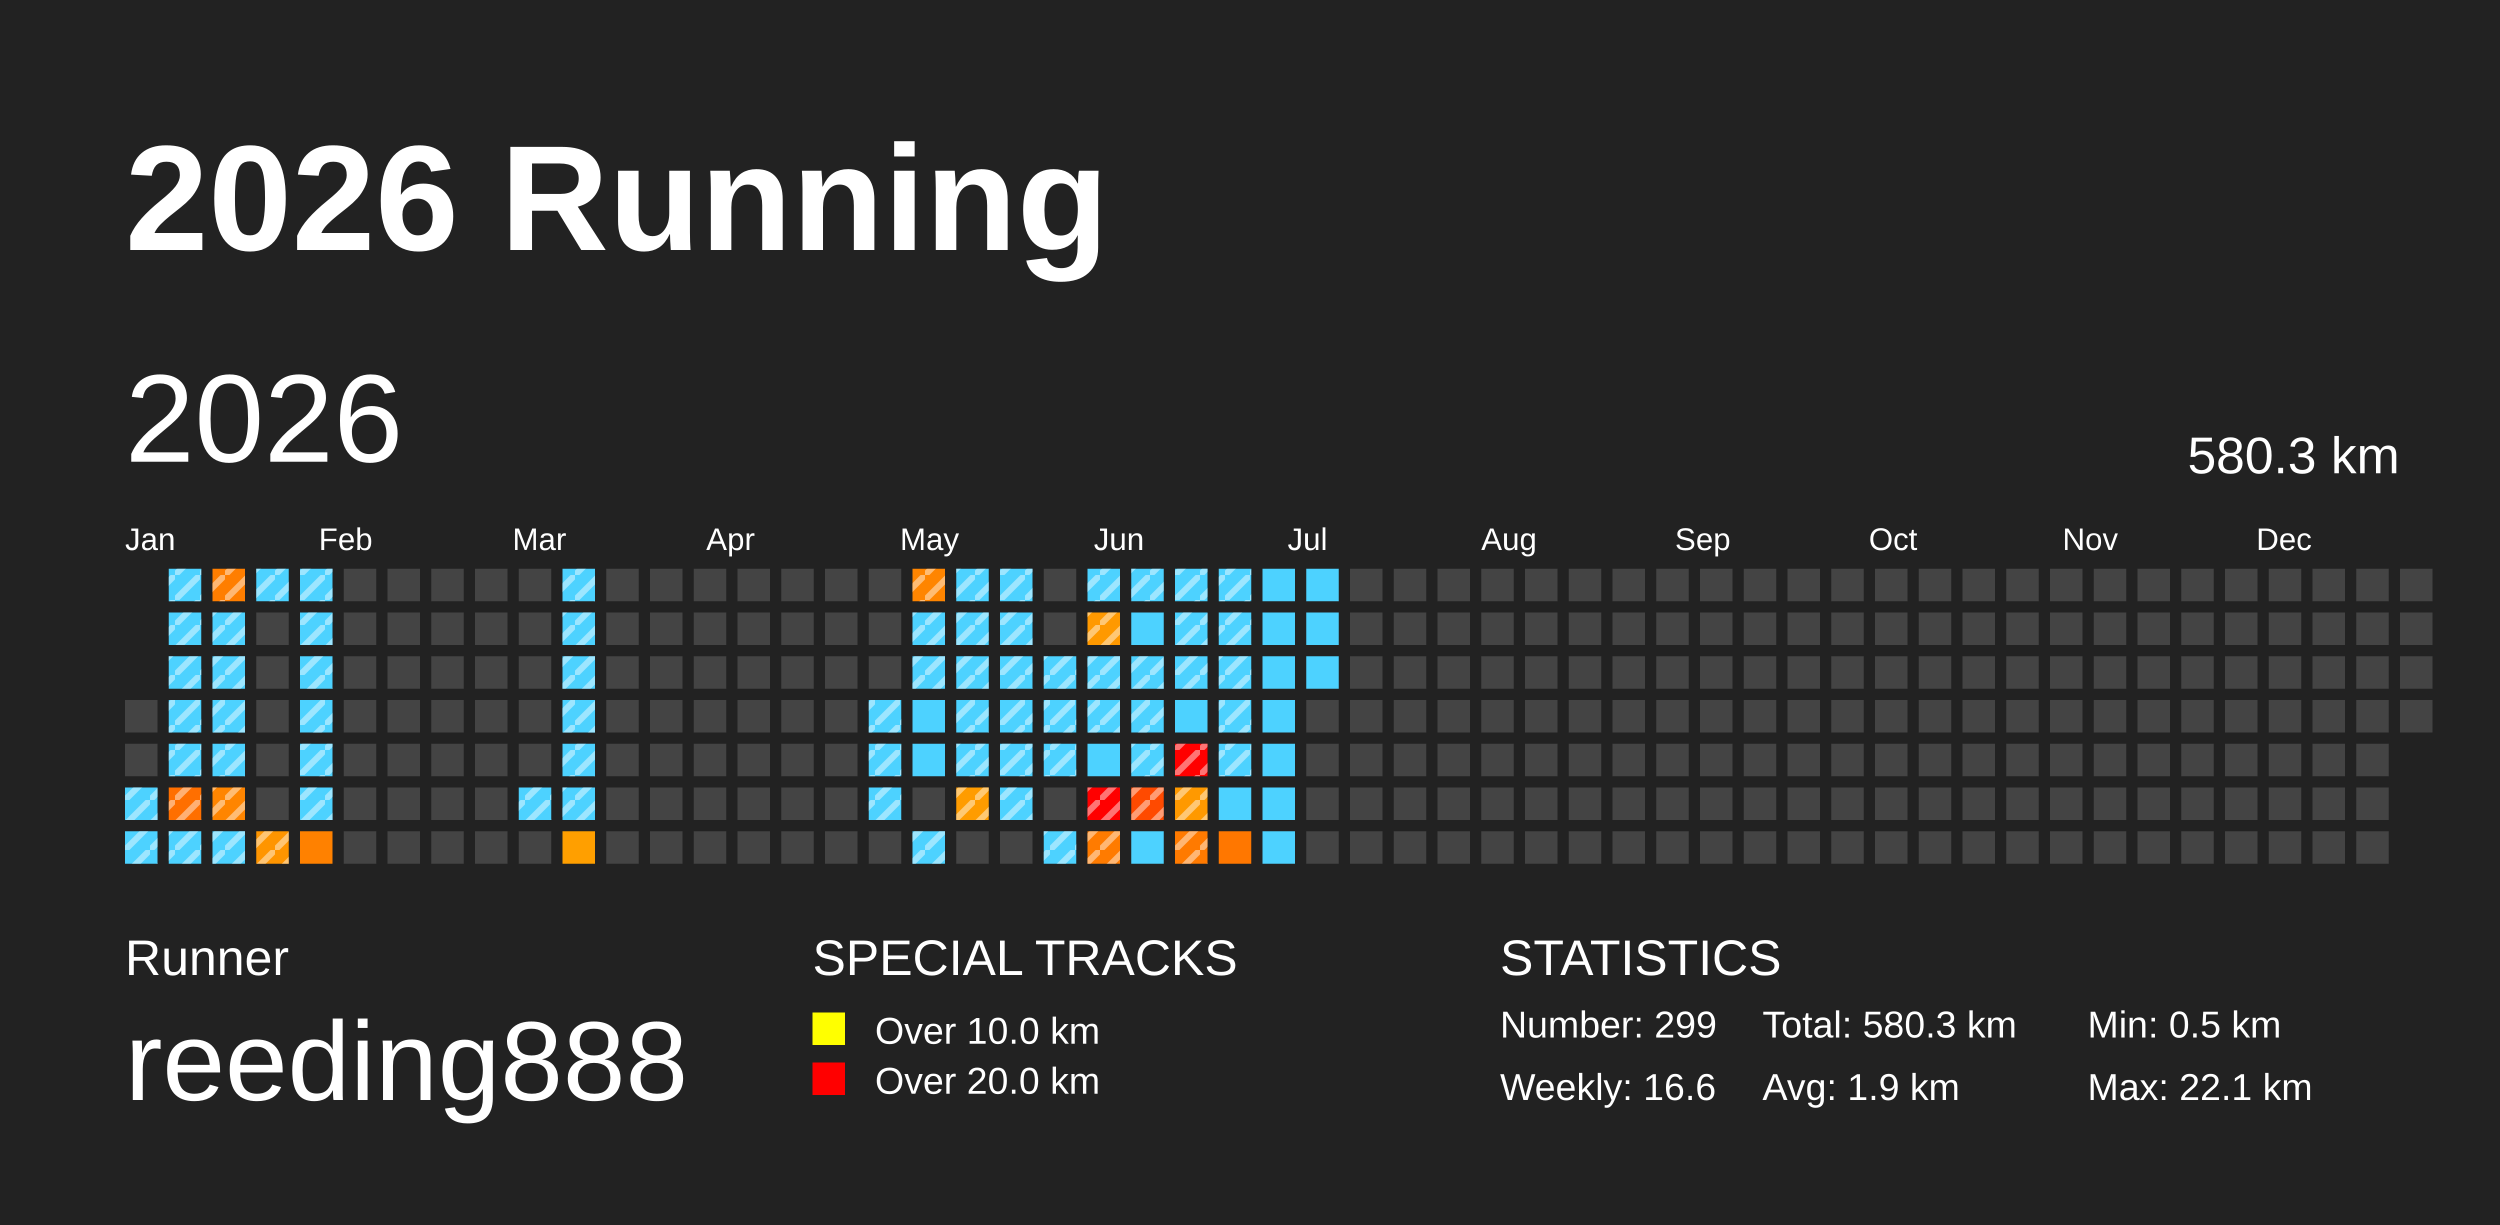
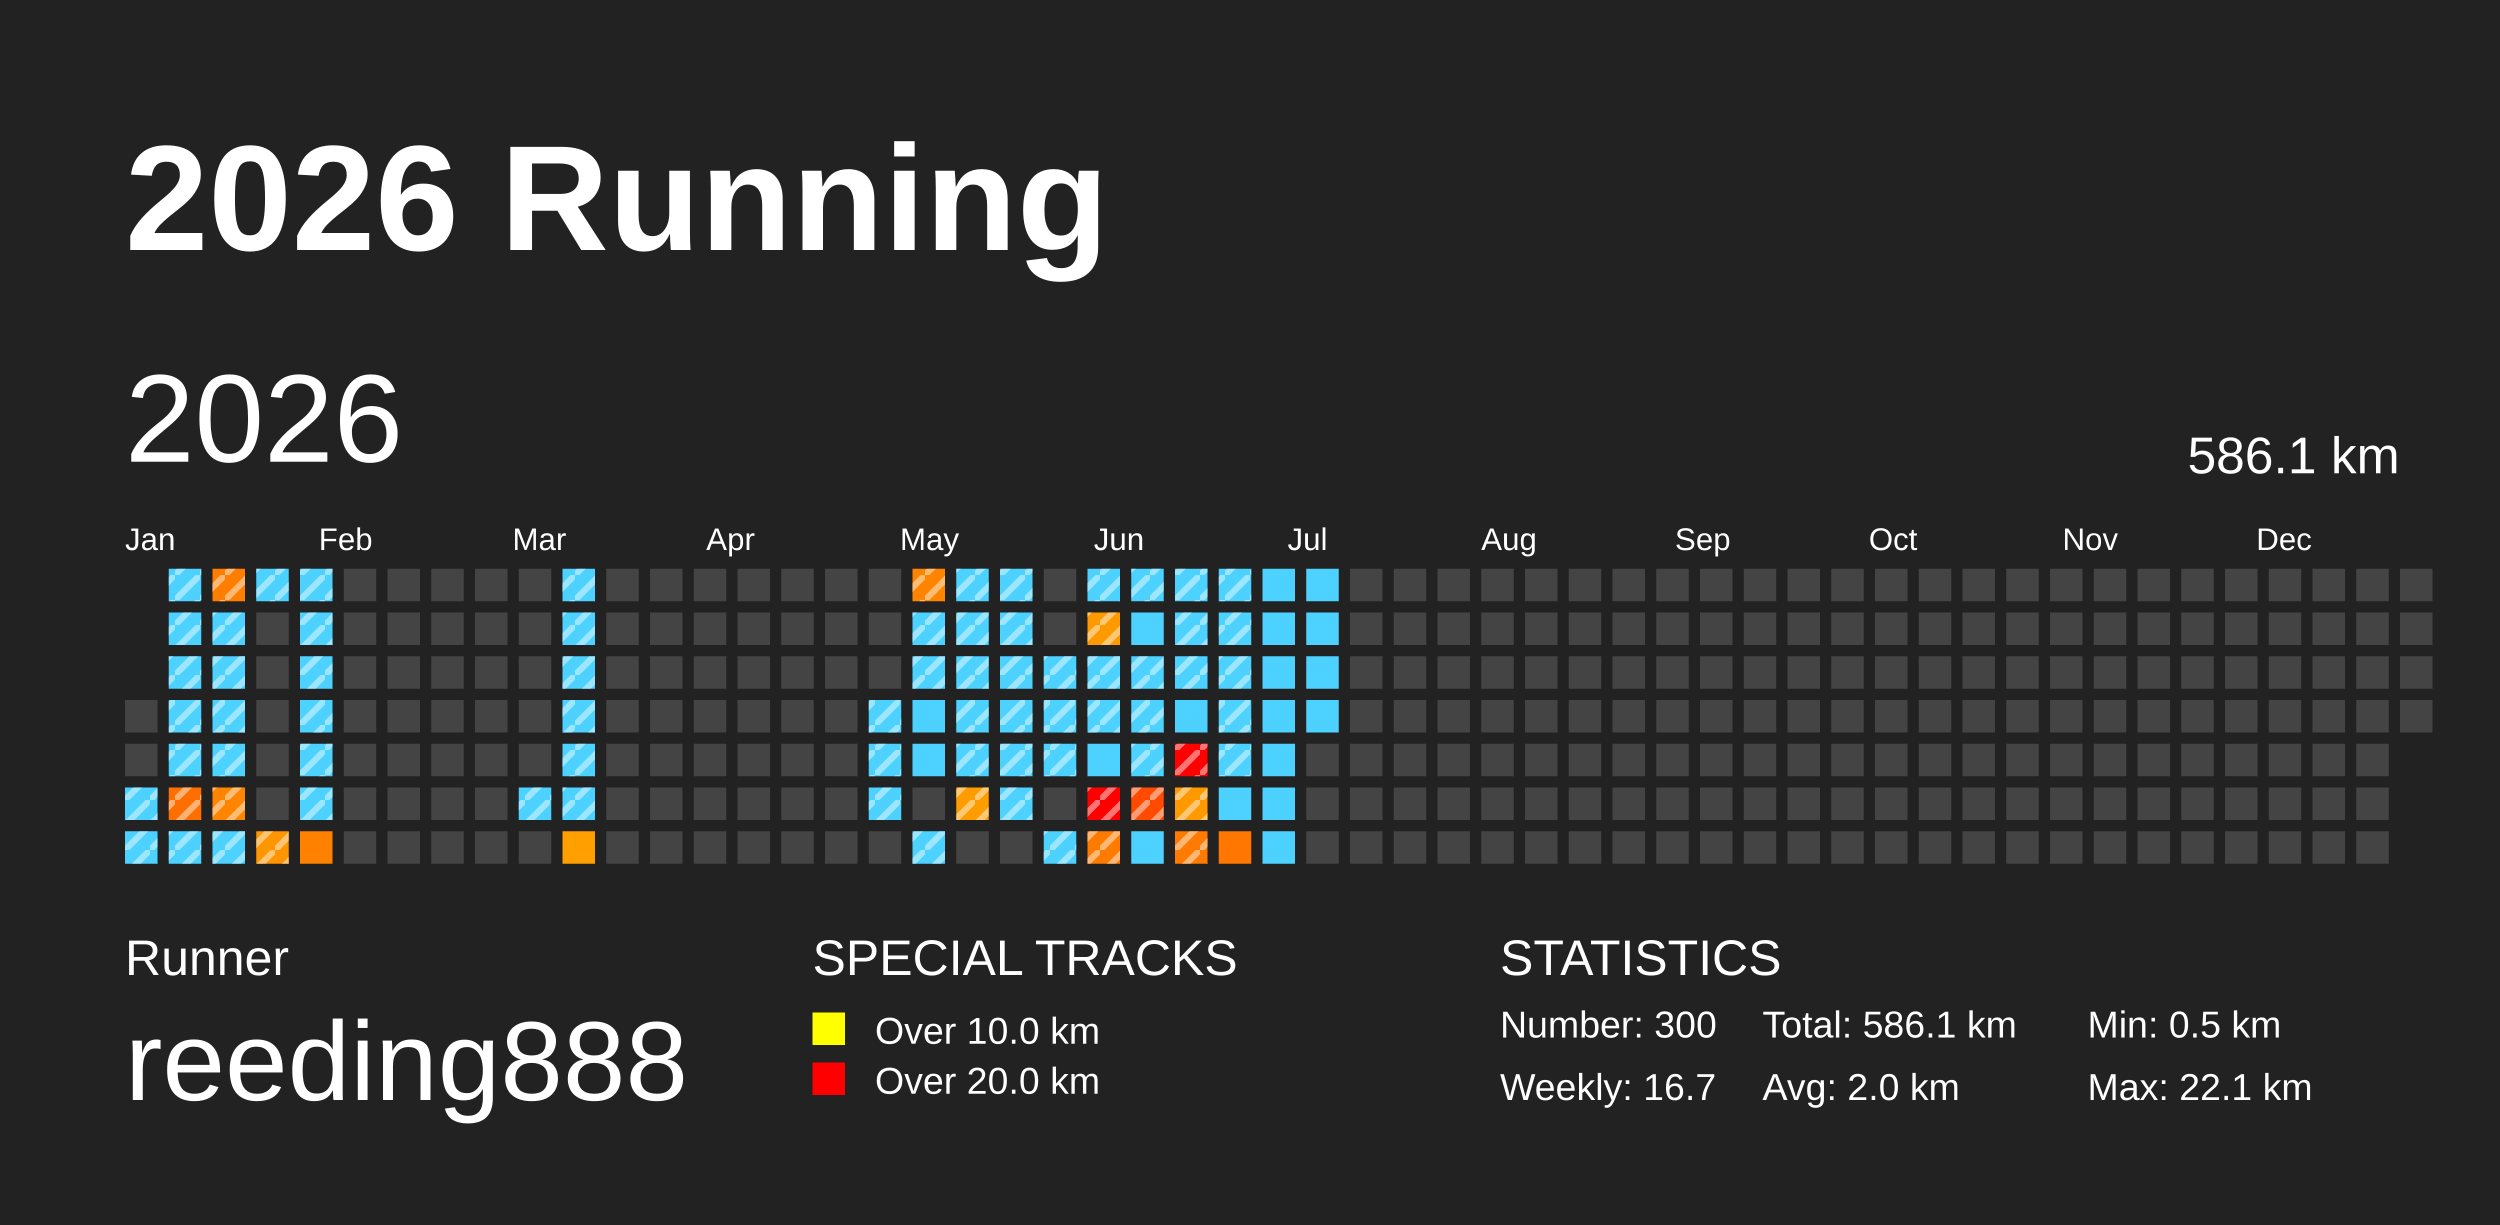
<svg xmlns="http://www.w3.org/2000/svg" baseProfile="full" height="98mm" version="1.1" viewBox="0,0,200,98" width="200mm">
  <defs>
    <pattern height="2" id="indoor-stripe" patternUnits="userSpaceOnUse" width="2">
      <line stroke="white" stroke-opacity="0.45" stroke-width="0.5" x1="0" x2="2" y1="2" y2="0" />
    </pattern>
  </defs>
  <rect fill="#222222" height="98" width="200" x="0" y="0" />
  <text fill="#FFFFFF" style="font-size:12px; font-family:Arial; font-weight:bold;" x="10" y="20">2026 Running</text>
  <text fill="#FFFFFF" style="font-size:4px; font-family:Arial" x="10" y="78">Runner</text>
  <text fill="#FFFFFF" style="font-size:9px; font-family:Arial" x="10" y="88">reeding888</text>
  <text fill="#FFFFFF" style="font-size:4px; font-family:Arial" x="65" y="78">SPECIAL TRACKS</text>
  <rect fill="yellow" height="2.6" width="2.6" x="65" y="81" />
  <text fill="#FFFFFF" style="font-size:3px; font-family:Arial" x="70" y="83.5">Over 10.0 km</text>
  <rect fill="red" height="2.6" width="2.6" x="65" y="85" />
  <text fill="#FFFFFF" style="font-size:3px; font-family:Arial" x="70" y="87.5">Over 20.0 km</text>
  <text fill="#FFFFFF" style="font-size:4px; font-family:Arial" x="120" y="78">STATISTICS</text>
-   <text fill="#FFFFFF" style="font-size:3px; font-family:Arial" x="120" y="83">Number: 299</text>
-   <text fill="#FFFFFF" style="font-size:3px; font-family:Arial" x="120" y="88">Weekly: 16.6</text>
-   <text fill="#FFFFFF" style="font-size:3px; font-family:Arial" x="141" y="83">Total: 580.3 km</text>
-   <text fill="#FFFFFF" style="font-size:3px; font-family:Arial" x="141" y="88">Avg: 1.9 km</text>
+   <text fill="#FFFFFF" style="font-size:3px; font-family:Arial" x="120" y="83">Number: 300</text>
+   <text fill="#FFFFFF" style="font-size:3px; font-family:Arial" x="120" y="88">Weekly: 16.7</text>
+   <text fill="#FFFFFF" style="font-size:3px; font-family:Arial" x="141" y="83">Total: 586.1 km</text>
+   <text fill="#FFFFFF" style="font-size:3px; font-family:Arial" x="141" y="88">Avg: 2.0 km</text>
  <text fill="#FFFFFF" style="font-size:3px; font-family:Arial" x="167" y="83">Min: 0.5 km</text>
  <text fill="#FFFFFF" style="font-size:3px; font-family:Arial" x="167" y="88">Max: 22.1 km</text>
  <text dominant-baseline="hanging" fill="#FFFFFF" style="font-size:10.0px; font-family:Arial;" x="10" y="30">2026</text>
-   <text dominant-baseline="hanging" fill="#FFFFFF" style="font-size:4.125px; font-family:Arial;" x="175" y="35">580.3 km</text>
+   <text dominant-baseline="hanging" fill="#FFFFFF" style="font-size:4.125px; font-family:Arial;" x="175" y="35">586.1 km</text>
  <text fill="#FFFFFF" style="font-size:2.5px; font-family:Arial" x="10.0" y="44">Jan</text>
  <text fill="#FFFFFF" style="font-size:2.5px; font-family:Arial" x="25.5" y="44">Feb</text>
  <text fill="#FFFFFF" style="font-size:2.5px; font-family:Arial" x="41.0" y="44">Mar</text>
  <text fill="#FFFFFF" style="font-size:2.5px; font-family:Arial" x="56.5" y="44">Apr</text>
  <text fill="#FFFFFF" style="font-size:2.5px; font-family:Arial" x="72.0" y="44">May</text>
  <text fill="#FFFFFF" style="font-size:2.5px; font-family:Arial" x="87.5" y="44">Jun</text>
  <text fill="#FFFFFF" style="font-size:2.5px; font-family:Arial" x="103.0" y="44">Jul</text>
  <text fill="#FFFFFF" style="font-size:2.5px; font-family:Arial" x="118.5" y="44">Aug</text>
  <text fill="#FFFFFF" style="font-size:2.5px; font-family:Arial" x="134.0" y="44">Sep</text>
  <text fill="#FFFFFF" style="font-size:2.5px; font-family:Arial" x="149.5" y="44">Oct</text>
  <text fill="#FFFFFF" style="font-size:2.5px; font-family:Arial" x="165.0" y="44">Nov</text>
  <text fill="#FFFFFF" style="font-size:2.5px; font-family:Arial" x="180.5" y="44">Dec</text>
  <rect fill="#444444" height="2.6" width="2.6" x="10.0" y="56.0" />
  <rect fill="#444444" height="2.6" width="2.6" x="10.0" y="59.5" />
  <rect fill="#4dd2ff" height="2.6" width="2.6" x="10.0" y="63.0" />
  <rect fill="url(#indoor-stripe)" height="2.6" style="pointer-events: none;" width="2.6" x="10.0" y="63.0" />
  <rect fill="#4dd2ff" height="2.6" width="2.6" x="10.0" y="66.5" />
  <rect fill="url(#indoor-stripe)" height="2.6" style="pointer-events: none;" width="2.6" x="10.0" y="66.5" />
  <rect fill="#4dd2ff" height="2.6" width="2.6" x="13.5" y="45.5" />
  <rect fill="url(#indoor-stripe)" height="2.6" style="pointer-events: none;" width="2.6" x="13.5" y="45.5" />
  <rect fill="#4dd2ff" height="2.6" width="2.6" x="13.5" y="49.0" />
  <rect fill="url(#indoor-stripe)" height="2.6" style="pointer-events: none;" width="2.6" x="13.5" y="49.0" />
  <rect fill="#4dd2ff" height="2.6" width="2.6" x="13.5" y="52.5" />
  <rect fill="url(#indoor-stripe)" height="2.6" style="pointer-events: none;" width="2.6" x="13.5" y="52.5" />
  <rect fill="#4dd2ff" height="2.6" width="2.6" x="13.5" y="56.0" />
  <rect fill="url(#indoor-stripe)" height="2.6" style="pointer-events: none;" width="2.6" x="13.5" y="56.0" />
  <rect fill="#4dd2ff" height="2.6" width="2.6" x="13.5" y="59.5" />
  <rect fill="url(#indoor-stripe)" height="2.6" style="pointer-events: none;" width="2.6" x="13.5" y="59.5" />
  <rect fill="#ff6f00" height="2.6" width="2.6" x="13.5" y="63.0" />
  <rect fill="url(#indoor-stripe)" height="2.6" style="pointer-events: none;" width="2.6" x="13.5" y="63.0" />
  <rect fill="#4dd2ff" height="2.6" width="2.6" x="13.5" y="66.5" />
  <rect fill="url(#indoor-stripe)" height="2.6" style="pointer-events: none;" width="2.6" x="13.5" y="66.5" />
  <rect fill="#ff7e00" height="2.6" width="2.6" x="17.0" y="45.5" />
  <rect fill="url(#indoor-stripe)" height="2.6" style="pointer-events: none;" width="2.6" x="17.0" y="45.5" />
  <rect fill="#4dd2ff" height="2.6" width="2.6" x="17.0" y="49.0" />
  <rect fill="url(#indoor-stripe)" height="2.6" style="pointer-events: none;" width="2.6" x="17.0" y="49.0" />
  <rect fill="#4dd2ff" height="2.6" width="2.6" x="17.0" y="52.5" />
  <rect fill="url(#indoor-stripe)" height="2.6" style="pointer-events: none;" width="2.6" x="17.0" y="52.5" />
  <rect fill="#4dd2ff" height="2.6" width="2.6" x="17.0" y="56.0" />
  <rect fill="url(#indoor-stripe)" height="2.6" style="pointer-events: none;" width="2.6" x="17.0" y="56.0" />
  <rect fill="#4dd2ff" height="2.6" width="2.6" x="17.0" y="59.5" />
  <rect fill="url(#indoor-stripe)" height="2.6" style="pointer-events: none;" width="2.6" x="17.0" y="59.5" />
  <rect fill="#ff8500" height="2.6" width="2.6" x="17.0" y="63.0" />
  <rect fill="url(#indoor-stripe)" height="2.6" style="pointer-events: none;" width="2.6" x="17.0" y="63.0" />
  <rect fill="#4dd2ff" height="2.6" width="2.6" x="17.0" y="66.5" />
  <rect fill="url(#indoor-stripe)" height="2.6" style="pointer-events: none;" width="2.6" x="17.0" y="66.5" />
  <rect fill="#4dd2ff" height="2.6" width="2.6" x="20.5" y="45.5" />
  <rect fill="url(#indoor-stripe)" height="2.6" style="pointer-events: none;" width="2.6" x="20.5" y="45.5" />
  <rect fill="#444444" height="2.6" width="2.6" x="20.5" y="49.0" />
  <rect fill="#444444" height="2.6" width="2.6" x="20.5" y="52.5" />
  <rect fill="#444444" height="2.6" width="2.6" x="20.5" y="56.0" />
  <rect fill="#444444" height="2.6" width="2.6" x="20.5" y="59.5" />
  <rect fill="#444444" height="2.6" width="2.6" x="20.5" y="63.0" />
  <rect fill="#ff9500" height="2.6" width="2.6" x="20.5" y="66.5" />
  <rect fill="url(#indoor-stripe)" height="2.6" style="pointer-events: none;" width="2.6" x="20.5" y="66.5" />
  <rect fill="#4dd2ff" height="2.6" width="2.6" x="24.0" y="45.5" />
  <rect fill="url(#indoor-stripe)" height="2.6" style="pointer-events: none;" width="2.6" x="24.0" y="45.5" />
  <rect fill="#4dd2ff" height="2.6" width="2.6" x="24.0" y="49.0" />
  <rect fill="url(#indoor-stripe)" height="2.6" style="pointer-events: none;" width="2.6" x="24.0" y="49.0" />
  <rect fill="#4dd2ff" height="2.6" width="2.6" x="24.0" y="52.5" />
  <rect fill="url(#indoor-stripe)" height="2.6" style="pointer-events: none;" width="2.6" x="24.0" y="52.5" />
  <rect fill="#4dd2ff" height="2.6" width="2.6" x="24.0" y="56.0" />
  <rect fill="url(#indoor-stripe)" height="2.6" style="pointer-events: none;" width="2.6" x="24.0" y="56.0" />
  <rect fill="#4dd2ff" height="2.6" width="2.6" x="24.0" y="59.5" />
  <rect fill="url(#indoor-stripe)" height="2.6" style="pointer-events: none;" width="2.6" x="24.0" y="59.5" />
  <rect fill="#4dd2ff" height="2.6" width="2.6" x="24.0" y="63.0" />
  <rect fill="url(#indoor-stripe)" height="2.6" style="pointer-events: none;" width="2.6" x="24.0" y="63.0" />
  <rect fill="#ff8100" height="2.6" width="2.6" x="24.0" y="66.5" />
  <rect fill="#444444" height="2.6" width="2.6" x="27.5" y="45.5" />
  <rect fill="#444444" height="2.6" width="2.6" x="27.5" y="49.0" />
  <rect fill="#444444" height="2.6" width="2.6" x="27.5" y="52.5" />
  <rect fill="#444444" height="2.6" width="2.6" x="27.5" y="56.0" />
  <rect fill="#444444" height="2.6" width="2.6" x="27.5" y="59.5" />
  <rect fill="#444444" height="2.6" width="2.6" x="27.5" y="63.0" />
  <rect fill="#444444" height="2.6" width="2.6" x="27.5" y="66.5" />
  <rect fill="#444444" height="2.6" width="2.6" x="31.0" y="45.5" />
  <rect fill="#444444" height="2.6" width="2.6" x="31.0" y="49.0" />
  <rect fill="#444444" height="2.6" width="2.6" x="31.0" y="52.5" />
  <rect fill="#444444" height="2.6" width="2.6" x="31.0" y="56.0" />
  <rect fill="#444444" height="2.6" width="2.6" x="31.0" y="59.5" />
  <rect fill="#444444" height="2.6" width="2.6" x="31.0" y="63.0" />
  <rect fill="#444444" height="2.6" width="2.6" x="31.0" y="66.5" />
  <rect fill="#444444" height="2.6" width="2.6" x="34.5" y="45.5" />
  <rect fill="#444444" height="2.6" width="2.6" x="34.5" y="49.0" />
  <rect fill="#444444" height="2.6" width="2.6" x="34.5" y="52.5" />
  <rect fill="#444444" height="2.6" width="2.6" x="34.5" y="56.0" />
  <rect fill="#444444" height="2.6" width="2.6" x="34.5" y="59.5" />
  <rect fill="#444444" height="2.6" width="2.6" x="34.5" y="63.0" />
  <rect fill="#444444" height="2.6" width="2.6" x="34.5" y="66.5" />
  <rect fill="#444444" height="2.6" width="2.6" x="38.0" y="45.5" />
  <rect fill="#444444" height="2.6" width="2.6" x="38.0" y="49.0" />
  <rect fill="#444444" height="2.6" width="2.6" x="38.0" y="52.5" />
  <rect fill="#444444" height="2.6" width="2.6" x="38.0" y="56.0" />
  <rect fill="#444444" height="2.6" width="2.6" x="38.0" y="59.5" />
  <rect fill="#444444" height="2.6" width="2.6" x="38.0" y="63.0" />
  <rect fill="#444444" height="2.6" width="2.6" x="38.0" y="66.5" />
  <rect fill="#444444" height="2.6" width="2.6" x="41.5" y="45.5" />
  <rect fill="#444444" height="2.6" width="2.6" x="41.5" y="49.0" />
  <rect fill="#444444" height="2.6" width="2.6" x="41.5" y="52.5" />
  <rect fill="#444444" height="2.6" width="2.6" x="41.5" y="56.0" />
  <rect fill="#444444" height="2.6" width="2.6" x="41.5" y="59.5" />
  <rect fill="#4dd2ff" height="2.6" width="2.6" x="41.5" y="63.0" />
  <rect fill="url(#indoor-stripe)" height="2.6" style="pointer-events: none;" width="2.6" x="41.5" y="63.0" />
  <rect fill="#444444" height="2.6" width="2.6" x="41.5" y="66.5" />
  <rect fill="#4dd2ff" height="2.6" width="2.6" x="45.0" y="45.5" />
  <rect fill="url(#indoor-stripe)" height="2.6" style="pointer-events: none;" width="2.6" x="45.0" y="45.5" />
  <rect fill="#4dd2ff" height="2.6" width="2.6" x="45.0" y="49.0" />
  <rect fill="url(#indoor-stripe)" height="2.6" style="pointer-events: none;" width="2.6" x="45.0" y="49.0" />
  <rect fill="#4dd2ff" height="2.6" width="2.6" x="45.0" y="52.5" />
  <rect fill="url(#indoor-stripe)" height="2.6" style="pointer-events: none;" width="2.6" x="45.0" y="52.5" />
  <rect fill="#4dd2ff" height="2.6" width="2.6" x="45.0" y="56.0" />
  <rect fill="url(#indoor-stripe)" height="2.6" style="pointer-events: none;" width="2.6" x="45.0" y="56.0" />
  <rect fill="#4dd2ff" height="2.6" width="2.6" x="45.0" y="59.5" />
  <rect fill="url(#indoor-stripe)" height="2.6" style="pointer-events: none;" width="2.6" x="45.0" y="59.5" />
  <rect fill="#4dd2ff" height="2.6" width="2.6" x="45.0" y="63.0" />
  <rect fill="url(#indoor-stripe)" height="2.6" style="pointer-events: none;" width="2.6" x="45.0" y="63.0" />
  <rect fill="#ff9f00" height="2.6" width="2.6" x="45.0" y="66.5" />
  <rect fill="#444444" height="2.6" width="2.6" x="48.5" y="45.5" />
  <rect fill="#444444" height="2.6" width="2.6" x="48.5" y="49.0" />
  <rect fill="#444444" height="2.6" width="2.6" x="48.5" y="52.5" />
  <rect fill="#444444" height="2.6" width="2.6" x="48.5" y="56.0" />
  <rect fill="#444444" height="2.6" width="2.6" x="48.5" y="59.5" />
  <rect fill="#444444" height="2.6" width="2.6" x="48.5" y="63.0" />
  <rect fill="#444444" height="2.6" width="2.6" x="48.5" y="66.5" />
  <rect fill="#444444" height="2.6" width="2.6" x="52.0" y="45.5" />
  <rect fill="#444444" height="2.6" width="2.6" x="52.0" y="49.0" />
  <rect fill="#444444" height="2.6" width="2.6" x="52.0" y="52.5" />
  <rect fill="#444444" height="2.6" width="2.6" x="52.0" y="56.0" />
  <rect fill="#444444" height="2.6" width="2.6" x="52.0" y="59.5" />
  <rect fill="#444444" height="2.6" width="2.6" x="52.0" y="63.0" />
  <rect fill="#444444" height="2.6" width="2.6" x="52.0" y="66.5" />
  <rect fill="#444444" height="2.6" width="2.6" x="55.5" y="45.5" />
  <rect fill="#444444" height="2.6" width="2.6" x="55.5" y="49.0" />
  <rect fill="#444444" height="2.6" width="2.6" x="55.5" y="52.5" />
  <rect fill="#444444" height="2.6" width="2.6" x="55.5" y="56.0" />
  <rect fill="#444444" height="2.6" width="2.6" x="55.5" y="59.5" />
  <rect fill="#444444" height="2.6" width="2.6" x="55.5" y="63.0" />
  <rect fill="#444444" height="2.6" width="2.6" x="55.5" y="66.5" />
  <rect fill="#444444" height="2.6" width="2.6" x="59.0" y="45.5" />
  <rect fill="#444444" height="2.6" width="2.6" x="59.0" y="49.0" />
  <rect fill="#444444" height="2.6" width="2.6" x="59.0" y="52.5" />
  <rect fill="#444444" height="2.6" width="2.6" x="59.0" y="56.0" />
  <rect fill="#444444" height="2.6" width="2.6" x="59.0" y="59.5" />
  <rect fill="#444444" height="2.6" width="2.6" x="59.0" y="63.0" />
  <rect fill="#444444" height="2.6" width="2.6" x="59.0" y="66.5" />
  <rect fill="#444444" height="2.6" width="2.6" x="62.5" y="45.5" />
  <rect fill="#444444" height="2.6" width="2.6" x="62.5" y="49.0" />
  <rect fill="#444444" height="2.6" width="2.6" x="62.5" y="52.5" />
  <rect fill="#444444" height="2.6" width="2.6" x="62.5" y="56.0" />
  <rect fill="#444444" height="2.6" width="2.6" x="62.5" y="59.5" />
  <rect fill="#444444" height="2.6" width="2.6" x="62.5" y="63.0" />
  <rect fill="#444444" height="2.6" width="2.6" x="62.5" y="66.5" />
  <rect fill="#444444" height="2.6" width="2.6" x="66.0" y="45.5" />
  <rect fill="#444444" height="2.6" width="2.6" x="66.0" y="49.0" />
  <rect fill="#444444" height="2.6" width="2.6" x="66.0" y="52.5" />
  <rect fill="#444444" height="2.6" width="2.6" x="66.0" y="56.0" />
  <rect fill="#444444" height="2.6" width="2.6" x="66.0" y="59.5" />
  <rect fill="#444444" height="2.6" width="2.6" x="66.0" y="63.0" />
  <rect fill="#444444" height="2.6" width="2.6" x="66.0" y="66.5" />
  <rect fill="#444444" height="2.6" width="2.6" x="69.5" y="45.5" />
  <rect fill="#444444" height="2.6" width="2.6" x="69.5" y="49.0" />
  <rect fill="#444444" height="2.6" width="2.6" x="69.5" y="52.5" />
  <rect fill="#4dd2ff" height="2.6" width="2.6" x="69.5" y="56.0" />
  <rect fill="url(#indoor-stripe)" height="2.6" style="pointer-events: none;" width="2.6" x="69.5" y="56.0" />
  <rect fill="#4dd2ff" height="2.6" width="2.6" x="69.5" y="59.5" />
  <rect fill="url(#indoor-stripe)" height="2.6" style="pointer-events: none;" width="2.6" x="69.5" y="59.5" />
  <rect fill="#4dd2ff" height="2.6" width="2.6" x="69.5" y="63.0" />
  <rect fill="url(#indoor-stripe)" height="2.6" style="pointer-events: none;" width="2.6" x="69.5" y="63.0" />
  <rect fill="#444444" height="2.6" width="2.6" x="69.5" y="66.5" />
  <rect fill="#ff8500" height="2.6" width="2.6" x="73.0" y="45.5" />
  <rect fill="url(#indoor-stripe)" height="2.6" style="pointer-events: none;" width="2.6" x="73.0" y="45.5" />
  <rect fill="#4dd2ff" height="2.6" width="2.6" x="73.0" y="49.0" />
  <rect fill="url(#indoor-stripe)" height="2.6" style="pointer-events: none;" width="2.6" x="73.0" y="49.0" />
  <rect fill="#4dd2ff" height="2.6" width="2.6" x="73.0" y="52.5" />
  <rect fill="url(#indoor-stripe)" height="2.6" style="pointer-events: none;" width="2.6" x="73.0" y="52.5" />
  <rect fill="#4dd2ff" height="2.6" width="2.6" x="73.0" y="56.0" />
  <rect fill="#4dd2ff" height="2.6" width="2.6" x="73.0" y="59.5" />
  <rect fill="#444444" height="2.6" width="2.6" x="73.0" y="63.0" />
  <rect fill="#4dd2ff" height="2.6" width="2.6" x="73.0" y="66.5" />
  <rect fill="url(#indoor-stripe)" height="2.6" style="pointer-events: none;" width="2.6" x="73.0" y="66.5" />
  <rect fill="#4dd2ff" height="2.6" width="2.6" x="76.5" y="45.5" />
  <rect fill="url(#indoor-stripe)" height="2.6" style="pointer-events: none;" width="2.6" x="76.5" y="45.5" />
  <rect fill="#4dd2ff" height="2.6" width="2.6" x="76.5" y="49.0" />
  <rect fill="url(#indoor-stripe)" height="2.6" style="pointer-events: none;" width="2.6" x="76.5" y="49.0" />
  <rect fill="#4dd2ff" height="2.6" width="2.6" x="76.5" y="52.5" />
  <rect fill="url(#indoor-stripe)" height="2.6" style="pointer-events: none;" width="2.6" x="76.5" y="52.5" />
  <rect fill="#4dd2ff" height="2.6" width="2.6" x="76.5" y="56.0" />
  <rect fill="url(#indoor-stripe)" height="2.6" style="pointer-events: none;" width="2.6" x="76.5" y="56.0" />
  <rect fill="#4dd2ff" height="2.6" width="2.6" x="76.5" y="59.5" />
  <rect fill="url(#indoor-stripe)" height="2.6" style="pointer-events: none;" width="2.6" x="76.5" y="59.5" />
  <rect fill="#ff9c00" height="2.6" width="2.6" x="76.5" y="63.0" />
  <rect fill="url(#indoor-stripe)" height="2.6" style="pointer-events: none;" width="2.6" x="76.5" y="63.0" />
  <rect fill="#444444" height="2.6" width="2.6" x="76.5" y="66.5" />
  <rect fill="#4dd2ff" height="2.6" width="2.6" x="80.0" y="45.5" />
  <rect fill="url(#indoor-stripe)" height="2.6" style="pointer-events: none;" width="2.6" x="80.0" y="45.5" />
  <rect fill="#4dd2ff" height="2.6" width="2.6" x="80.0" y="49.0" />
  <rect fill="url(#indoor-stripe)" height="2.6" style="pointer-events: none;" width="2.6" x="80.0" y="49.0" />
  <rect fill="#4dd2ff" height="2.6" width="2.6" x="80.0" y="52.5" />
  <rect fill="url(#indoor-stripe)" height="2.6" style="pointer-events: none;" width="2.6" x="80.0" y="52.5" />
  <rect fill="#4dd2ff" height="2.6" width="2.6" x="80.0" y="56.0" />
  <rect fill="url(#indoor-stripe)" height="2.6" style="pointer-events: none;" width="2.6" x="80.0" y="56.0" />
  <rect fill="#4dd2ff" height="2.6" width="2.6" x="80.0" y="59.5" />
  <rect fill="url(#indoor-stripe)" height="2.6" style="pointer-events: none;" width="2.6" x="80.0" y="59.5" />
  <rect fill="#4dd2ff" height="2.6" width="2.6" x="80.0" y="63.0" />
  <rect fill="url(#indoor-stripe)" height="2.6" style="pointer-events: none;" width="2.6" x="80.0" y="63.0" />
  <rect fill="#444444" height="2.6" width="2.6" x="80.0" y="66.5" />
  <rect fill="#444444" height="2.6" width="2.6" x="83.5" y="45.5" />
  <rect fill="#444444" height="2.6" width="2.6" x="83.5" y="49.0" />
  <rect fill="#4dd2ff" height="2.6" width="2.6" x="83.5" y="52.5" />
  <rect fill="url(#indoor-stripe)" height="2.6" style="pointer-events: none;" width="2.6" x="83.5" y="52.5" />
  <rect fill="#4dd2ff" height="2.6" width="2.6" x="83.5" y="56.0" />
  <rect fill="url(#indoor-stripe)" height="2.6" style="pointer-events: none;" width="2.6" x="83.5" y="56.0" />
  <rect fill="#4dd2ff" height="2.6" width="2.6" x="83.5" y="59.5" />
  <rect fill="url(#indoor-stripe)" height="2.6" style="pointer-events: none;" width="2.6" x="83.5" y="59.5" />
  <rect fill="#444444" height="2.6" width="2.6" x="83.5" y="63.0" />
  <rect fill="#4dd2ff" height="2.6" width="2.6" x="83.5" y="66.5" />
  <rect fill="url(#indoor-stripe)" height="2.6" style="pointer-events: none;" width="2.6" x="83.5" y="66.5" />
  <rect fill="#4dd2ff" height="2.6" width="2.6" x="87.0" y="45.5" />
  <rect fill="url(#indoor-stripe)" height="2.6" style="pointer-events: none;" width="2.6" x="87.0" y="45.5" />
  <rect fill="#ff9900" height="2.6" width="2.6" x="87.0" y="49.0" />
  <rect fill="url(#indoor-stripe)" height="2.6" style="pointer-events: none;" width="2.6" x="87.0" y="49.0" />
  <rect fill="#4dd2ff" height="2.6" width="2.6" x="87.0" y="52.5" />
  <rect fill="url(#indoor-stripe)" height="2.6" style="pointer-events: none;" width="2.6" x="87.0" y="52.5" />
  <rect fill="#4dd2ff" height="2.6" width="2.6" x="87.0" y="56.0" />
  <rect fill="url(#indoor-stripe)" height="2.6" style="pointer-events: none;" width="2.6" x="87.0" y="56.0" />
  <rect fill="#4dd2ff" height="2.6" width="2.6" x="87.0" y="59.5" />
  <rect fill="red" height="2.6" width="2.6" x="87.0" y="63.0" />
  <rect fill="url(#indoor-stripe)" height="2.6" style="pointer-events: none;" width="2.6" x="87.0" y="63.0" />
  <rect fill="#ff7b00" height="2.6" width="2.6" x="87.0" y="66.5" />
  <rect fill="url(#indoor-stripe)" height="2.6" style="pointer-events: none;" width="2.6" x="87.0" y="66.5" />
  <rect fill="#4dd2ff" height="2.6" width="2.6" x="90.5" y="45.5" />
  <rect fill="url(#indoor-stripe)" height="2.6" style="pointer-events: none;" width="2.6" x="90.5" y="45.5" />
  <rect fill="#4dd2ff" height="2.6" width="2.6" x="90.5" y="49.0" />
  <rect fill="#4dd2ff" height="2.6" width="2.6" x="90.5" y="52.5" />
  <rect fill="url(#indoor-stripe)" height="2.6" style="pointer-events: none;" width="2.6" x="90.5" y="52.5" />
  <rect fill="#4dd2ff" height="2.6" width="2.6" x="90.5" y="56.0" />
  <rect fill="url(#indoor-stripe)" height="2.6" style="pointer-events: none;" width="2.6" x="90.5" y="56.0" />
  <rect fill="#4dd2ff" height="2.6" width="2.6" x="90.5" y="59.5" />
  <rect fill="url(#indoor-stripe)" height="2.6" style="pointer-events: none;" width="2.6" x="90.5" y="59.5" />
  <rect fill="#ff4a00" height="2.6" width="2.6" x="90.5" y="63.0" />
  <rect fill="url(#indoor-stripe)" height="2.6" style="pointer-events: none;" width="2.6" x="90.5" y="63.0" />
  <rect fill="#4dd2ff" height="2.6" width="2.6" x="90.5" y="66.5" />
  <rect fill="#4dd2ff" height="2.6" width="2.6" x="94.0" y="45.5" />
  <rect fill="url(#indoor-stripe)" height="2.6" style="pointer-events: none;" width="2.6" x="94.0" y="45.5" />
  <rect fill="#4dd2ff" height="2.6" width="2.6" x="94.0" y="49.0" />
  <rect fill="url(#indoor-stripe)" height="2.6" style="pointer-events: none;" width="2.6" x="94.0" y="49.0" />
  <rect fill="#4dd2ff" height="2.6" width="2.6" x="94.0" y="52.5" />
  <rect fill="url(#indoor-stripe)" height="2.6" style="pointer-events: none;" width="2.6" x="94.0" y="52.5" />
  <rect fill="#4dd2ff" height="2.6" width="2.6" x="94.0" y="56.0" />
  <rect fill="red" height="2.6" width="2.6" x="94.0" y="59.5" />
  <rect fill="url(#indoor-stripe)" height="2.6" style="pointer-events: none;" width="2.6" x="94.0" y="59.5" />
  <rect fill="#ff9900" height="2.6" width="2.6" x="94.0" y="63.0" />
  <rect fill="url(#indoor-stripe)" height="2.6" style="pointer-events: none;" width="2.6" x="94.0" y="63.0" />
  <rect fill="#ff7a00" height="2.6" width="2.6" x="94.0" y="66.5" />
  <rect fill="url(#indoor-stripe)" height="2.6" style="pointer-events: none;" width="2.6" x="94.0" y="66.5" />
  <rect fill="#4dd2ff" height="2.6" width="2.6" x="97.5" y="45.5" />
  <rect fill="url(#indoor-stripe)" height="2.6" style="pointer-events: none;" width="2.6" x="97.5" y="45.5" />
  <rect fill="#4dd2ff" height="2.6" width="2.6" x="97.5" y="49.0" />
  <rect fill="url(#indoor-stripe)" height="2.6" style="pointer-events: none;" width="2.6" x="97.5" y="49.0" />
  <rect fill="#4dd2ff" height="2.6" width="2.6" x="97.5" y="52.5" />
  <rect fill="url(#indoor-stripe)" height="2.6" style="pointer-events: none;" width="2.6" x="97.5" y="52.5" />
  <rect fill="#4dd2ff" height="2.6" width="2.6" x="97.5" y="56.0" />
  <rect fill="url(#indoor-stripe)" height="2.6" style="pointer-events: none;" width="2.6" x="97.5" y="56.0" />
  <rect fill="#4dd2ff" height="2.6" width="2.6" x="97.5" y="59.5" />
  <rect fill="url(#indoor-stripe)" height="2.6" style="pointer-events: none;" width="2.6" x="97.5" y="59.5" />
  <rect fill="#4dd2ff" height="2.6" width="2.6" x="97.5" y="63.0" />
  <rect fill="#ff7700" height="2.6" width="2.6" x="97.5" y="66.5" />
  <rect fill="#4dd2ff" height="2.6" width="2.6" x="101.0" y="45.5" />
  <rect fill="#4dd2ff" height="2.6" width="2.6" x="101.0" y="49.0" />
  <rect fill="#4dd2ff" height="2.6" width="2.6" x="101.0" y="52.5" />
  <rect fill="#4dd2ff" height="2.6" width="2.6" x="101.0" y="56.0" />
  <rect fill="#4dd2ff" height="2.6" width="2.6" x="101.0" y="59.5" />
  <rect fill="#4dd2ff" height="2.6" width="2.6" x="101.0" y="63.0" />
  <rect fill="#4dd2ff" height="2.6" width="2.6" x="101.0" y="66.5" />
  <rect fill="#4dd2ff" height="2.6" width="2.6" x="104.5" y="45.5" />
  <rect fill="#4dd2ff" height="2.6" width="2.6" x="104.5" y="49.0" />
  <rect fill="#4dd2ff" height="2.6" width="2.6" x="104.5" y="52.5" />
-   <rect fill="#444444" height="2.6" width="2.6" x="104.5" y="56.0" />
+   <rect fill="#4dd2ff" height="2.6" width="2.6" x="104.5" y="56.0" />
  <rect fill="#444444" height="2.6" width="2.6" x="104.5" y="59.5" />
  <rect fill="#444444" height="2.6" width="2.6" x="104.5" y="63.0" />
  <rect fill="#444444" height="2.6" width="2.6" x="104.5" y="66.5" />
  <rect fill="#444444" height="2.6" width="2.6" x="108.0" y="45.5" />
  <rect fill="#444444" height="2.6" width="2.6" x="108.0" y="49.0" />
  <rect fill="#444444" height="2.6" width="2.6" x="108.0" y="52.5" />
  <rect fill="#444444" height="2.6" width="2.6" x="108.0" y="56.0" />
  <rect fill="#444444" height="2.6" width="2.6" x="108.0" y="59.5" />
  <rect fill="#444444" height="2.6" width="2.6" x="108.0" y="63.0" />
  <rect fill="#444444" height="2.6" width="2.6" x="108.0" y="66.5" />
  <rect fill="#444444" height="2.6" width="2.6" x="111.5" y="45.5" />
  <rect fill="#444444" height="2.6" width="2.6" x="111.5" y="49.0" />
  <rect fill="#444444" height="2.6" width="2.6" x="111.5" y="52.5" />
  <rect fill="#444444" height="2.6" width="2.6" x="111.5" y="56.0" />
  <rect fill="#444444" height="2.6" width="2.6" x="111.5" y="59.5" />
  <rect fill="#444444" height="2.6" width="2.6" x="111.5" y="63.0" />
  <rect fill="#444444" height="2.6" width="2.6" x="111.5" y="66.5" />
  <rect fill="#444444" height="2.6" width="2.6" x="115.0" y="45.5" />
  <rect fill="#444444" height="2.6" width="2.6" x="115.0" y="49.0" />
  <rect fill="#444444" height="2.6" width="2.6" x="115.0" y="52.5" />
  <rect fill="#444444" height="2.6" width="2.6" x="115.0" y="56.0" />
  <rect fill="#444444" height="2.6" width="2.6" x="115.0" y="59.5" />
  <rect fill="#444444" height="2.6" width="2.6" x="115.0" y="63.0" />
  <rect fill="#444444" height="2.6" width="2.6" x="115.0" y="66.5" />
  <rect fill="#444444" height="2.6" width="2.6" x="118.5" y="45.5" />
  <rect fill="#444444" height="2.6" width="2.6" x="118.5" y="49.0" />
  <rect fill="#444444" height="2.6" width="2.6" x="118.5" y="52.5" />
  <rect fill="#444444" height="2.6" width="2.6" x="118.5" y="56.0" />
  <rect fill="#444444" height="2.6" width="2.6" x="118.5" y="59.5" />
  <rect fill="#444444" height="2.6" width="2.6" x="118.5" y="63.0" />
  <rect fill="#444444" height="2.6" width="2.6" x="118.5" y="66.5" />
  <rect fill="#444444" height="2.6" width="2.6" x="122.0" y="45.5" />
  <rect fill="#444444" height="2.6" width="2.6" x="122.0" y="49.0" />
  <rect fill="#444444" height="2.6" width="2.6" x="122.0" y="52.5" />
  <rect fill="#444444" height="2.6" width="2.6" x="122.0" y="56.0" />
  <rect fill="#444444" height="2.6" width="2.6" x="122.0" y="59.5" />
  <rect fill="#444444" height="2.6" width="2.6" x="122.0" y="63.0" />
  <rect fill="#444444" height="2.6" width="2.6" x="122.0" y="66.5" />
  <rect fill="#444444" height="2.6" width="2.6" x="125.5" y="45.5" />
  <rect fill="#444444" height="2.6" width="2.6" x="125.5" y="49.0" />
  <rect fill="#444444" height="2.6" width="2.6" x="125.5" y="52.5" />
  <rect fill="#444444" height="2.6" width="2.6" x="125.5" y="56.0" />
  <rect fill="#444444" height="2.6" width="2.6" x="125.5" y="59.5" />
  <rect fill="#444444" height="2.6" width="2.6" x="125.5" y="63.0" />
  <rect fill="#444444" height="2.6" width="2.6" x="125.5" y="66.5" />
  <rect fill="#444444" height="2.6" width="2.6" x="129.0" y="45.5" />
  <rect fill="#444444" height="2.6" width="2.6" x="129.0" y="49.0" />
  <rect fill="#444444" height="2.6" width="2.6" x="129.0" y="52.5" />
  <rect fill="#444444" height="2.6" width="2.6" x="129.0" y="56.0" />
  <rect fill="#444444" height="2.6" width="2.6" x="129.0" y="59.5" />
  <rect fill="#444444" height="2.6" width="2.6" x="129.0" y="63.0" />
  <rect fill="#444444" height="2.6" width="2.6" x="129.0" y="66.5" />
  <rect fill="#444444" height="2.6" width="2.6" x="132.5" y="45.5" />
  <rect fill="#444444" height="2.6" width="2.6" x="132.5" y="49.0" />
  <rect fill="#444444" height="2.6" width="2.6" x="132.5" y="52.5" />
  <rect fill="#444444" height="2.6" width="2.6" x="132.5" y="56.0" />
  <rect fill="#444444" height="2.6" width="2.6" x="132.5" y="59.5" />
  <rect fill="#444444" height="2.6" width="2.6" x="132.5" y="63.0" />
  <rect fill="#444444" height="2.6" width="2.6" x="132.5" y="66.5" />
  <rect fill="#444444" height="2.6" width="2.6" x="136.0" y="45.5" />
  <rect fill="#444444" height="2.6" width="2.6" x="136.0" y="49.0" />
  <rect fill="#444444" height="2.6" width="2.6" x="136.0" y="52.5" />
  <rect fill="#444444" height="2.6" width="2.6" x="136.0" y="56.0" />
  <rect fill="#444444" height="2.6" width="2.6" x="136.0" y="59.5" />
  <rect fill="#444444" height="2.6" width="2.6" x="136.0" y="63.0" />
  <rect fill="#444444" height="2.6" width="2.6" x="136.0" y="66.5" />
  <rect fill="#444444" height="2.6" width="2.6" x="139.5" y="45.5" />
  <rect fill="#444444" height="2.6" width="2.6" x="139.5" y="49.0" />
  <rect fill="#444444" height="2.6" width="2.6" x="139.5" y="52.5" />
  <rect fill="#444444" height="2.6" width="2.6" x="139.5" y="56.0" />
  <rect fill="#444444" height="2.6" width="2.6" x="139.5" y="59.5" />
  <rect fill="#444444" height="2.6" width="2.6" x="139.5" y="63.0" />
  <rect fill="#444444" height="2.6" width="2.6" x="139.5" y="66.5" />
  <rect fill="#444444" height="2.6" width="2.6" x="143.0" y="45.5" />
  <rect fill="#444444" height="2.6" width="2.6" x="143.0" y="49.0" />
  <rect fill="#444444" height="2.6" width="2.6" x="143.0" y="52.5" />
  <rect fill="#444444" height="2.6" width="2.6" x="143.0" y="56.0" />
  <rect fill="#444444" height="2.6" width="2.6" x="143.0" y="59.5" />
  <rect fill="#444444" height="2.6" width="2.6" x="143.0" y="63.0" />
  <rect fill="#444444" height="2.6" width="2.6" x="143.0" y="66.5" />
  <rect fill="#444444" height="2.6" width="2.6" x="146.5" y="45.5" />
  <rect fill="#444444" height="2.6" width="2.6" x="146.5" y="49.0" />
  <rect fill="#444444" height="2.6" width="2.6" x="146.5" y="52.5" />
  <rect fill="#444444" height="2.6" width="2.6" x="146.5" y="56.0" />
  <rect fill="#444444" height="2.6" width="2.6" x="146.5" y="59.5" />
  <rect fill="#444444" height="2.6" width="2.6" x="146.5" y="63.0" />
  <rect fill="#444444" height="2.6" width="2.6" x="146.5" y="66.5" />
  <rect fill="#444444" height="2.6" width="2.6" x="150.0" y="45.5" />
  <rect fill="#444444" height="2.6" width="2.6" x="150.0" y="49.0" />
  <rect fill="#444444" height="2.6" width="2.6" x="150.0" y="52.5" />
  <rect fill="#444444" height="2.6" width="2.6" x="150.0" y="56.0" />
  <rect fill="#444444" height="2.6" width="2.6" x="150.0" y="59.5" />
  <rect fill="#444444" height="2.6" width="2.6" x="150.0" y="63.0" />
  <rect fill="#444444" height="2.6" width="2.6" x="150.0" y="66.5" />
  <rect fill="#444444" height="2.6" width="2.6" x="153.5" y="45.5" />
  <rect fill="#444444" height="2.6" width="2.6" x="153.5" y="49.0" />
  <rect fill="#444444" height="2.6" width="2.6" x="153.5" y="52.5" />
  <rect fill="#444444" height="2.6" width="2.6" x="153.5" y="56.0" />
  <rect fill="#444444" height="2.6" width="2.6" x="153.5" y="59.5" />
  <rect fill="#444444" height="2.6" width="2.6" x="153.5" y="63.0" />
  <rect fill="#444444" height="2.6" width="2.6" x="153.5" y="66.5" />
  <rect fill="#444444" height="2.6" width="2.6" x="157.0" y="45.5" />
  <rect fill="#444444" height="2.6" width="2.6" x="157.0" y="49.0" />
  <rect fill="#444444" height="2.6" width="2.6" x="157.0" y="52.5" />
  <rect fill="#444444" height="2.6" width="2.6" x="157.0" y="56.0" />
  <rect fill="#444444" height="2.6" width="2.6" x="157.0" y="59.5" />
  <rect fill="#444444" height="2.6" width="2.6" x="157.0" y="63.0" />
  <rect fill="#444444" height="2.6" width="2.6" x="157.0" y="66.5" />
  <rect fill="#444444" height="2.6" width="2.6" x="160.5" y="45.5" />
  <rect fill="#444444" height="2.6" width="2.6" x="160.5" y="49.0" />
  <rect fill="#444444" height="2.6" width="2.6" x="160.5" y="52.5" />
  <rect fill="#444444" height="2.6" width="2.6" x="160.5" y="56.0" />
  <rect fill="#444444" height="2.6" width="2.6" x="160.5" y="59.5" />
  <rect fill="#444444" height="2.6" width="2.6" x="160.5" y="63.0" />
  <rect fill="#444444" height="2.6" width="2.6" x="160.5" y="66.5" />
  <rect fill="#444444" height="2.6" width="2.6" x="164.0" y="45.5" />
  <rect fill="#444444" height="2.6" width="2.6" x="164.0" y="49.0" />
  <rect fill="#444444" height="2.6" width="2.6" x="164.0" y="52.5" />
  <rect fill="#444444" height="2.6" width="2.6" x="164.0" y="56.0" />
  <rect fill="#444444" height="2.6" width="2.6" x="164.0" y="59.5" />
  <rect fill="#444444" height="2.6" width="2.6" x="164.0" y="63.0" />
  <rect fill="#444444" height="2.6" width="2.6" x="164.0" y="66.5" />
  <rect fill="#444444" height="2.6" width="2.6" x="167.5" y="45.5" />
  <rect fill="#444444" height="2.6" width="2.6" x="167.5" y="49.0" />
  <rect fill="#444444" height="2.6" width="2.6" x="167.5" y="52.5" />
  <rect fill="#444444" height="2.6" width="2.6" x="167.5" y="56.0" />
  <rect fill="#444444" height="2.6" width="2.6" x="167.5" y="59.5" />
  <rect fill="#444444" height="2.6" width="2.6" x="167.5" y="63.0" />
  <rect fill="#444444" height="2.6" width="2.6" x="167.5" y="66.5" />
  <rect fill="#444444" height="2.6" width="2.6" x="171.0" y="45.5" />
  <rect fill="#444444" height="2.6" width="2.6" x="171.0" y="49.0" />
  <rect fill="#444444" height="2.6" width="2.6" x="171.0" y="52.5" />
  <rect fill="#444444" height="2.6" width="2.6" x="171.0" y="56.0" />
  <rect fill="#444444" height="2.6" width="2.6" x="171.0" y="59.5" />
  <rect fill="#444444" height="2.6" width="2.6" x="171.0" y="63.0" />
  <rect fill="#444444" height="2.6" width="2.6" x="171.0" y="66.5" />
  <rect fill="#444444" height="2.6" width="2.6" x="174.5" y="45.5" />
  <rect fill="#444444" height="2.6" width="2.6" x="174.5" y="49.0" />
  <rect fill="#444444" height="2.6" width="2.6" x="174.5" y="52.5" />
  <rect fill="#444444" height="2.6" width="2.6" x="174.5" y="56.0" />
  <rect fill="#444444" height="2.6" width="2.6" x="174.5" y="59.5" />
  <rect fill="#444444" height="2.6" width="2.6" x="174.5" y="63.0" />
  <rect fill="#444444" height="2.6" width="2.6" x="174.5" y="66.5" />
  <rect fill="#444444" height="2.6" width="2.6" x="178.0" y="45.5" />
  <rect fill="#444444" height="2.6" width="2.6" x="178.0" y="49.0" />
  <rect fill="#444444" height="2.6" width="2.6" x="178.0" y="52.5" />
  <rect fill="#444444" height="2.6" width="2.6" x="178.0" y="56.0" />
  <rect fill="#444444" height="2.6" width="2.6" x="178.0" y="59.5" />
  <rect fill="#444444" height="2.6" width="2.6" x="178.0" y="63.0" />
  <rect fill="#444444" height="2.6" width="2.6" x="178.0" y="66.5" />
  <rect fill="#444444" height="2.6" width="2.6" x="181.5" y="45.5" />
  <rect fill="#444444" height="2.6" width="2.6" x="181.5" y="49.0" />
  <rect fill="#444444" height="2.6" width="2.6" x="181.5" y="52.5" />
  <rect fill="#444444" height="2.6" width="2.6" x="181.5" y="56.0" />
  <rect fill="#444444" height="2.6" width="2.6" x="181.5" y="59.5" />
  <rect fill="#444444" height="2.6" width="2.6" x="181.5" y="63.0" />
  <rect fill="#444444" height="2.6" width="2.6" x="181.5" y="66.5" />
  <rect fill="#444444" height="2.6" width="2.6" x="185.0" y="45.5" />
  <rect fill="#444444" height="2.6" width="2.6" x="185.0" y="49.0" />
  <rect fill="#444444" height="2.6" width="2.6" x="185.0" y="52.5" />
  <rect fill="#444444" height="2.6" width="2.6" x="185.0" y="56.0" />
  <rect fill="#444444" height="2.6" width="2.6" x="185.0" y="59.5" />
  <rect fill="#444444" height="2.6" width="2.6" x="185.0" y="63.0" />
  <rect fill="#444444" height="2.6" width="2.6" x="185.0" y="66.5" />
  <rect fill="#444444" height="2.6" width="2.6" x="188.5" y="45.5" />
  <rect fill="#444444" height="2.6" width="2.6" x="188.5" y="49.0" />
  <rect fill="#444444" height="2.6" width="2.6" x="188.5" y="52.5" />
  <rect fill="#444444" height="2.6" width="2.6" x="188.5" y="56.0" />
  <rect fill="#444444" height="2.6" width="2.6" x="188.5" y="59.5" />
  <rect fill="#444444" height="2.6" width="2.6" x="188.5" y="63.0" />
  <rect fill="#444444" height="2.6" width="2.6" x="188.5" y="66.5" />
  <rect fill="#444444" height="2.6" width="2.6" x="192.0" y="45.5" />
  <rect fill="#444444" height="2.6" width="2.6" x="192.0" y="49.0" />
  <rect fill="#444444" height="2.6" width="2.6" x="192.0" y="52.5" />
  <rect fill="#444444" height="2.6" width="2.6" x="192.0" y="56.0" />
</svg>
